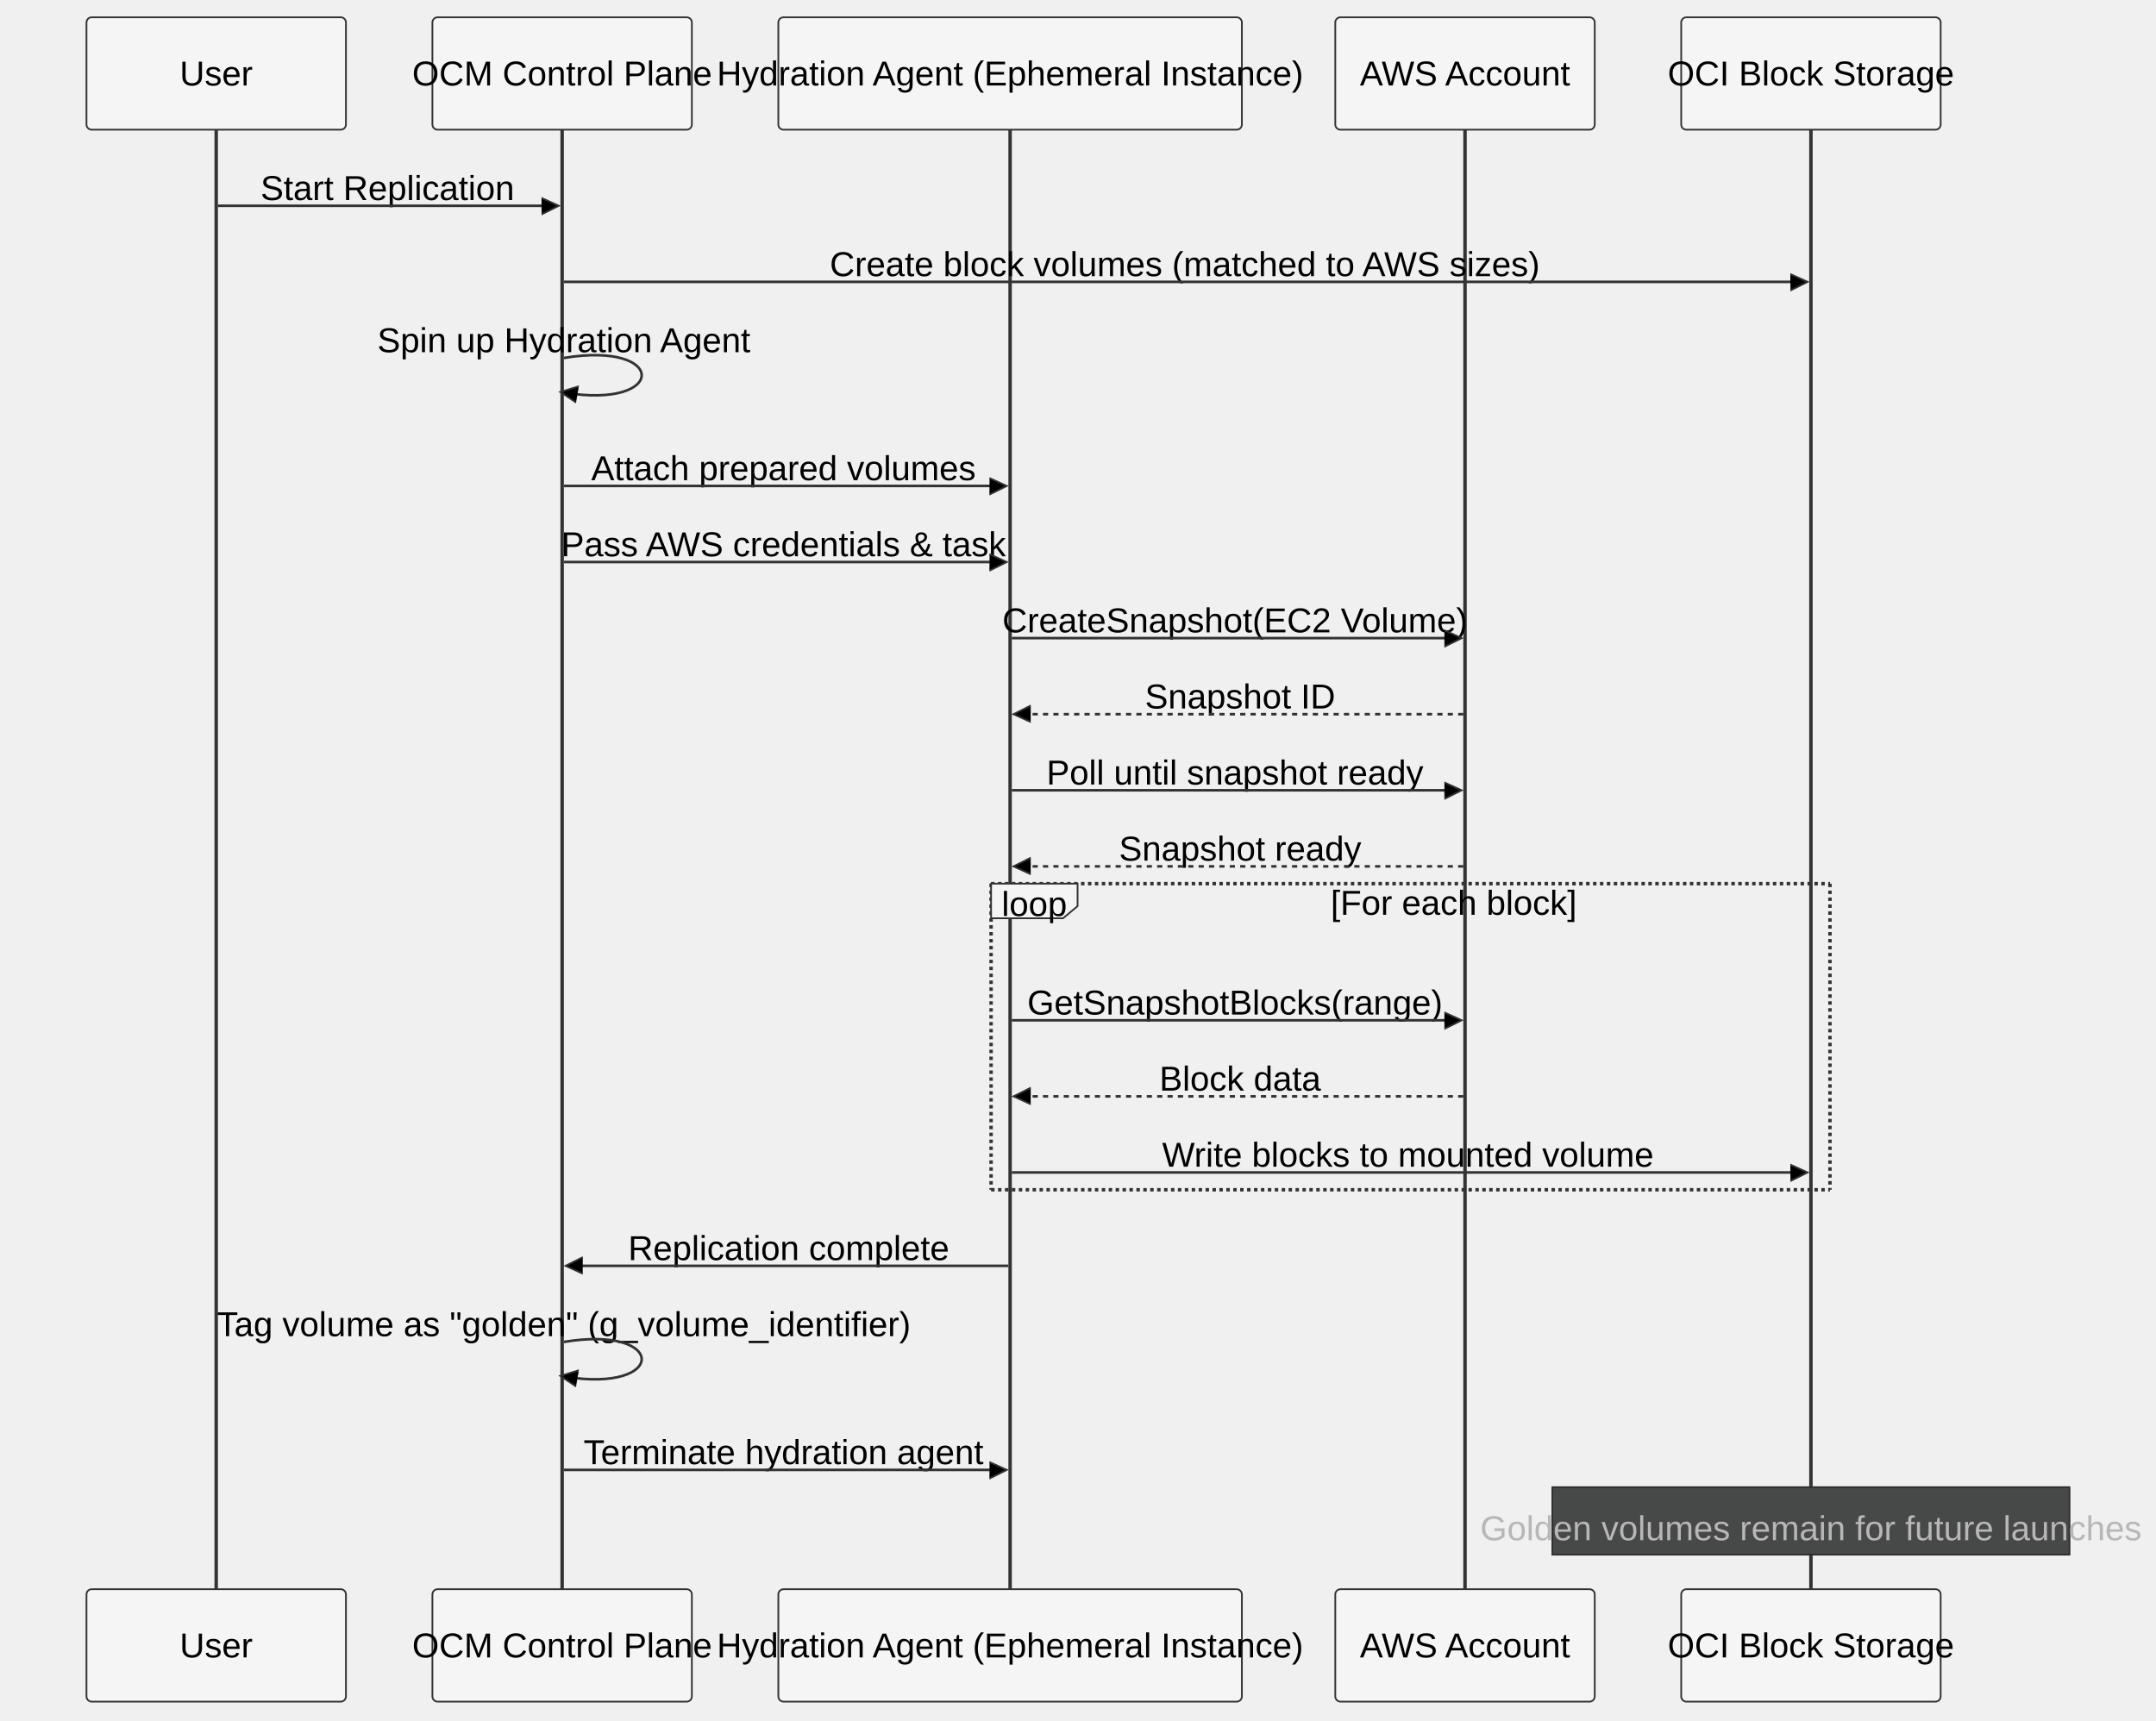
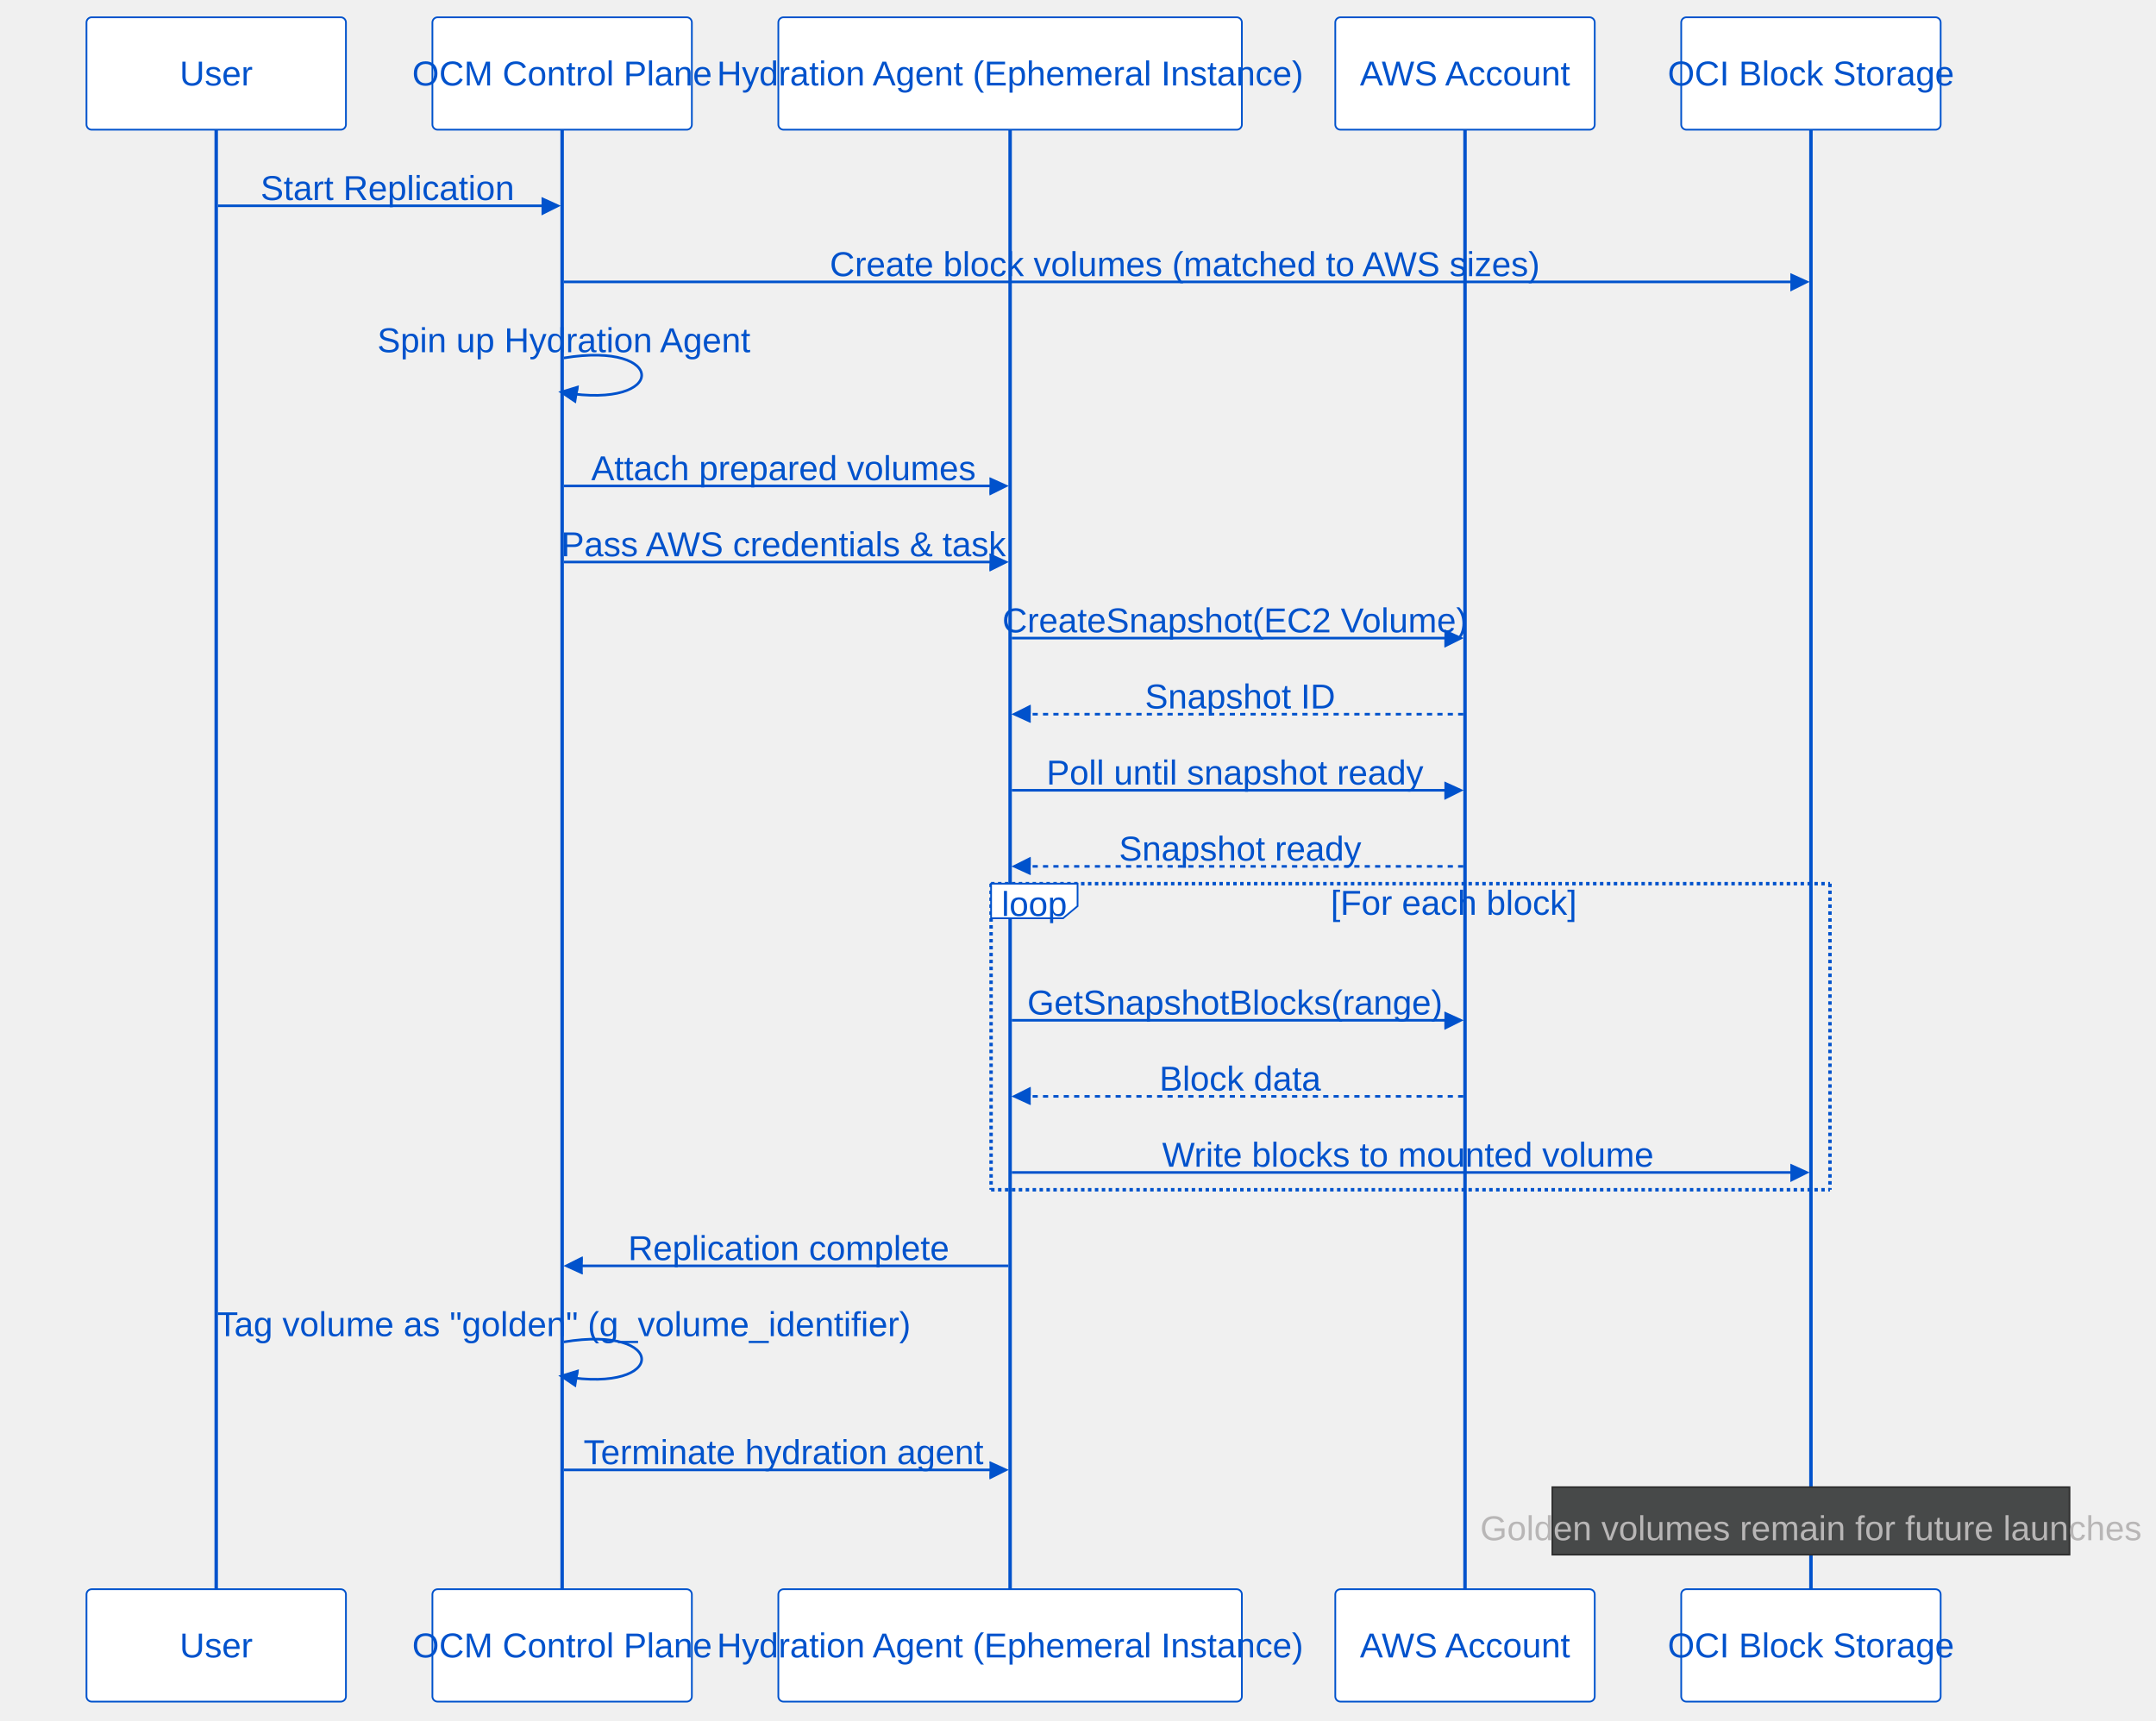
<svg xmlns="http://www.w3.org/2000/svg" id="my-svg" width="100%" style="max-width: 3739.5px; background-color: transparent;" viewBox="-50 -10 1246.5 995" role="graphics-document document" aria-roledescription="sequence">
  <g>
    <rect x="922" y="909" fill="#FFFFFF" stroke="#555555" width="150" height="65" name="OCI" rx="3" ry="3" class="actor actor-bottom" />
    <text x="997" y="941.5" dominant-baseline="central" alignment-baseline="central" class="actor actor-box" style="text-anchor: middle; font-size: 20px; font-weight: 400;">
      <tspan x="997" dy="0">OCI Block Storage</tspan>
    </text>
  </g>
  <g>
    <rect x="722" y="909" fill="#FFFFFF" stroke="#555555" width="150" height="65" name="AWS" rx="3" ry="3" class="actor actor-bottom" />
    <text x="797" y="941.5" dominant-baseline="central" alignment-baseline="central" class="actor actor-box" style="text-anchor: middle; font-size: 20px; font-weight: 400;">
      <tspan x="797" dy="0">AWS Account</tspan>
    </text>
  </g>
  <g>
    <rect x="400" y="909" fill="#FFFFFF" stroke="#555555" width="268" height="65" name="HA" rx="3" ry="3" class="actor actor-bottom" />
    <text x="534" y="941.5" dominant-baseline="central" alignment-baseline="central" class="actor actor-box" style="text-anchor: middle; font-size: 20px; font-weight: 400;">
      <tspan x="534" dy="0">Hydration Agent (Ephemeral Instance)</tspan>
    </text>
  </g>
  <g>
    <rect x="200" y="909" fill="#FFFFFF" stroke="#555555" width="150" height="65" name="OCM" rx="3" ry="3" class="actor actor-bottom" />
    <text x="275" y="941.5" dominant-baseline="central" alignment-baseline="central" class="actor actor-box" style="text-anchor: middle; font-size: 20px; font-weight: 400;">
      <tspan x="275" dy="0">OCM Control Plane</tspan>
    </text>
  </g>
  <g>
    <rect x="0" y="909" fill="#FFFFFF" stroke="#555555" width="150" height="65" name="User" rx="3" ry="3" class="actor actor-bottom" />
    <text x="75" y="941.5" dominant-baseline="central" alignment-baseline="central" class="actor actor-box" style="text-anchor: middle; font-size: 20px; font-weight: 400;">
      <tspan x="75" dy="0">User</tspan>
    </text>
  </g>
  <g>
    <line id="actor4" x1="997" y1="65" x2="997" y2="909" class="actor-line 200" stroke-width="0.5px" stroke="#666666" name="OCI" />
    <g id="root-4">
      <rect x="922" y="0" fill="#FFFFFF" stroke="#555555" width="150" height="65" name="OCI" rx="3" ry="3" class="actor actor-top" />
      <text x="997" y="32.5" dominant-baseline="central" alignment-baseline="central" class="actor actor-box" style="text-anchor: middle; font-size: 20px; font-weight: 400;">
        <tspan x="997" dy="0">OCI Block Storage</tspan>
      </text>
    </g>
  </g>
  <g>
    <line id="actor3" x1="797" y1="65" x2="797" y2="909" class="actor-line 200" stroke-width="0.5px" stroke="#666666" name="AWS" />
    <g id="root-3">
      <rect x="722" y="0" fill="#FFFFFF" stroke="#555555" width="150" height="65" name="AWS" rx="3" ry="3" class="actor actor-top" />
      <text x="797" y="32.5" dominant-baseline="central" alignment-baseline="central" class="actor actor-box" style="text-anchor: middle; font-size: 20px; font-weight: 400;">
        <tspan x="797" dy="0">AWS Account</tspan>
      </text>
    </g>
  </g>
  <g>
    <line id="actor2" x1="534" y1="65" x2="534" y2="909" class="actor-line 200" stroke-width="0.5px" stroke="#666666" name="HA" />
    <g id="root-2">
      <rect x="400" y="0" fill="#FFFFFF" stroke="#555555" width="268" height="65" name="HA" rx="3" ry="3" class="actor actor-top" />
      <text x="534" y="32.5" dominant-baseline="central" alignment-baseline="central" class="actor actor-box" style="text-anchor: middle; font-size: 20px; font-weight: 400;">
        <tspan x="534" dy="0">Hydration Agent (Ephemeral Instance)</tspan>
      </text>
    </g>
  </g>
  <g>
    <line id="actor1" x1="275" y1="65" x2="275" y2="909" class="actor-line 200" stroke-width="0.5px" stroke="#666666" name="OCM" />
    <g id="root-1">
      <rect x="200" y="0" fill="#FFFFFF" stroke="#555555" width="150" height="65" name="OCM" rx="3" ry="3" class="actor actor-top" />
      <text x="275" y="32.5" dominant-baseline="central" alignment-baseline="central" class="actor actor-box" style="text-anchor: middle; font-size: 20px; font-weight: 400;">
        <tspan x="275" dy="0">OCM Control Plane</tspan>
      </text>
    </g>
  </g>
  <g>
    <line id="actor0" x1="75" y1="65" x2="75" y2="909" class="actor-line 200" stroke-width="0.5px" stroke="#666666" name="User" />
    <g id="root-0">
      <rect x="0" y="0" fill="#FFFFFF" stroke="#555555" width="150" height="65" name="User" rx="3" ry="3" class="actor actor-top" />
      <text x="75" y="32.5" dominant-baseline="central" alignment-baseline="central" class="actor actor-box" style="text-anchor: middle; font-size: 20px; font-weight: 400;">
        <tspan x="75" dy="0">User</tspan>
      </text>
    </g>
  </g>
-   <style>#my-svg{font-family:"trebuchet ms",verdana,arial,sans-serif;font-size:20px;fill:#000000;}@keyframes edge-animation-frame{from{stroke-dashoffset:0;}}@keyframes dash{to{stroke-dashoffset:0;}}#my-svg .edge-animation-slow{stroke-dasharray:9,5!important;stroke-dashoffset:900;animation:dash 50s linear infinite;stroke-linecap:round;}#my-svg .edge-animation-fast{stroke-dasharray:9,5!important;stroke-dashoffset:900;animation:dash 20s linear infinite;stroke-linecap:round;}#my-svg .error-icon{fill:#a44141;}#my-svg .error-text{fill:#ddd;stroke:#ddd;}#my-svg .edge-thickness-normal{stroke-width:2px;}#my-svg .edge-thickness-thick{stroke-width:3.5px;}#my-svg .edge-pattern-solid{stroke-dasharray:0;}#my-svg .edge-thickness-invisible{stroke-width:0;fill:none;}#my-svg .edge-pattern-dashed{stroke-dasharray:3;}#my-svg .edge-pattern-dotted{stroke-dasharray:2;}#my-svg .marker{fill:#000000;stroke:#333333;}#my-svg .marker.cross{stroke:#333333;}#my-svg svg{font-family:"trebuchet ms",verdana,arial,sans-serif;font-size:20px;}#my-svg p{margin:0;}#my-svg .actor{stroke:#333333;fill:#F5F5F5;}#my-svg text.actor&gt;tspan{fill:#000000;stroke:none;}#my-svg .actor-line{stroke:#333333;}#my-svg .innerArc{stroke-width:1.5;stroke-dasharray:none;}#my-svg .messageLine0{stroke-width:1.5;stroke-dasharray:none;stroke:#333333;}#my-svg .messageLine1{stroke-width:1.5;stroke-dasharray:2,2;stroke:#333333;}#my-svg #arrowhead path{fill:#000000;stroke:#333333;}#my-svg .sequenceNumber{fill:black;}#my-svg #sequencenumber{fill:#000000;}#my-svg #crosshead path{fill:#000000;stroke:#333333;}#my-svg .messageText{fill:#000000;stroke:none;}#my-svg .labelBox{stroke:#333333;fill:#F5F5F5;}#my-svg .labelText,#my-svg .labelText&gt;tspan{fill:#000000;stroke:none;}#my-svg .loopText,#my-svg .loopText&gt;tspan{fill:#000000;stroke:none;}#my-svg .loopLine{stroke-width:2px;stroke-dasharray:2,2;stroke:#333333;fill:#000000;}#my-svg .note{stroke:hsl(180, 0%, 18.353%);fill:hsl(180, 1.587%, 28.353%);}#my-svg .noteText,#my-svg .noteText&gt;tspan{fill:rgb(183.848, 181.552, 181.552);stroke:none;}#my-svg .activation0{fill:hsl(180, 1.587%, 28.353%);stroke:#333333;}#my-svg .activation1{fill:hsl(180, 1.587%, 28.353%);stroke:#333333;}#my-svg .activation2{fill:hsl(180, 1.587%, 28.353%);stroke:#333333;}#my-svg .actorPopupMenu{position:absolute;}#my-svg .actorPopupMenuPanel{position:absolute;fill:#F5F5F5;box-shadow:0px 8px 16px 0px rgba(0,0,0,0.2);filter:drop-shadow(3px 5px 2px rgb(0 0 0 / 0.4));}#my-svg .actor-man line{stroke:#333333;fill:#F5F5F5;}#my-svg .actor-man circle,#my-svg line{stroke:#333333;fill:#F5F5F5;stroke-width:2px;}#my-svg :root{--mermaid-font-family:"trebuchet ms",verdana,arial,sans-serif;}</style>
+   <style>#my-svg{font-family:"trebuchet ms",verdana,arial,sans-serif;font-size:20px;fill:#0052CC;}@keyframes edge-animation-frame{from{stroke-dashoffset:0;}}@keyframes dash{to{stroke-dashoffset:0;}}#my-svg .edge-animation-slow{stroke-dasharray:9,5!important;stroke-dashoffset:900;animation:dash 50s linear infinite;stroke-linecap:round;}#my-svg .edge-animation-fast{stroke-dasharray:9,5!important;stroke-dashoffset:900;animation:dash 20s linear infinite;stroke-linecap:round;}#my-svg .error-icon{fill:#a44141;}#my-svg .error-text{fill:#ddd;stroke:#ddd;}#my-svg .edge-thickness-normal{stroke-width:2px;}#my-svg .edge-thickness-thick{stroke-width:3.5px;}#my-svg .edge-pattern-solid{stroke-dasharray:0;}#my-svg .edge-thickness-invisible{stroke-width:0;fill:none;}#my-svg .edge-pattern-dashed{stroke-dasharray:3;}#my-svg .edge-pattern-dotted{stroke-dasharray:2;}#my-svg .marker{fill:#0052CC;stroke:#0052CC;}#my-svg .marker.cross{stroke:#0052CC;}#my-svg svg{font-family:"trebuchet ms",verdana,arial,sans-serif;font-size:20px;}#my-svg p{margin:0;}#my-svg .actor{stroke:#0052CC;fill:#FFFFFF;}#my-svg text.actor&gt;tspan{fill:#0052CC;stroke:none;}#my-svg .actor-line{stroke:#0052CC;}#my-svg .innerArc{stroke-width:1.5;stroke-dasharray:none;}#my-svg .messageLine0{stroke-width:1.5;stroke-dasharray:none;stroke:#0052CC;}#my-svg .messageLine1{stroke-width:1.5;stroke-dasharray:2,2;stroke:#0052CC;}#my-svg #arrowhead path{fill:#0052CC;stroke:#0052CC;}#my-svg .sequenceNumber{fill:black;}#my-svg #sequencenumber{fill:#0052CC;}#my-svg #crosshead path{fill:#0052CC;stroke:#0052CC;}#my-svg .messageText{fill:#0052CC;stroke:none;}#my-svg .labelBox{stroke:#0052CC;fill:#FFFFFF;}#my-svg .labelText,#my-svg .labelText&gt;tspan{fill:#0052CC;stroke:none;}#my-svg .loopText,#my-svg .loopText&gt;tspan{fill:#0052CC;stroke:none;}#my-svg .loopLine{stroke-width:2px;stroke-dasharray:2,2;stroke:#0052CC;fill:#0052CC;}#my-svg .note{stroke:hsl(180, 0%, 18.353%);fill:hsl(180, 1.587%, 28.353%);}#my-svg .noteText,#my-svg .noteText&gt;tspan{fill:rgb(183.848, 181.552, 181.552);stroke:none;}#my-svg .activation0{fill:hsl(180, 1.587%, 28.353%);stroke:#0052CC;}#my-svg .activation1{fill:hsl(180, 1.587%, 28.353%);stroke:#0052CC;}#my-svg .activation2{fill:hsl(180, 1.587%, 28.353%);stroke:#0052CC;}#my-svg .actorPopupMenu{position:absolute;}#my-svg .actorPopupMenuPanel{position:absolute;fill:#FFFFFF;box-shadow:0px 8px 16px 0px rgba(0,0,0,0.2);filter:drop-shadow(3px 5px 2px rgb(0 0 0 / 0.4));}#my-svg .actor-man line{stroke:#0052CC;fill:#FFFFFF;}#my-svg .actor-man circle,#my-svg line{stroke:#0052CC;fill:#FFFFFF;stroke-width:2px;}#my-svg :root{--mermaid-font-family:"trebuchet ms",verdana,arial,sans-serif;}</style>
  <g />
  <defs>
    <symbol id="computer" width="24" height="24">
      <path transform="scale(.5)" d="M2 2v13h20v-13h-20zm18 11h-16v-9h16v9zm-10.228 6l.466-1h3.524l.467 1h-4.457zm14.228 3h-24l2-6h2.104l-1.33 4h18.45l-1.297-4h2.073l2 6zm-5-10h-14v-7h14v7z" />
    </symbol>
  </defs>
  <defs>
    <symbol id="database" fill-rule="evenodd" clip-rule="evenodd">
      <path transform="scale(.5)" d="M12.258.001l.256.004.255.005.253.008.251.01.249.012.247.015.246.016.242.019.241.02.239.023.236.024.233.027.231.028.229.031.225.032.223.034.22.036.217.038.214.04.211.041.208.043.205.045.201.046.198.048.194.05.191.051.187.053.183.054.18.056.175.057.172.059.168.06.163.061.16.063.155.064.15.066.074.033.073.033.071.034.07.034.069.035.068.035.067.035.066.035.064.036.064.036.062.036.06.036.06.037.058.037.058.037.055.038.055.038.053.038.052.038.051.039.05.039.048.039.047.039.045.04.044.04.043.04.041.04.04.041.039.041.037.041.036.041.034.041.033.042.032.042.03.042.029.042.027.042.026.043.024.043.023.043.021.043.02.043.018.044.017.043.015.044.013.044.012.044.011.045.009.044.007.045.006.045.004.045.002.045.001.045v17l-.001.045-.002.045-.004.045-.006.045-.007.045-.009.044-.011.045-.012.044-.013.044-.015.044-.017.043-.018.044-.02.043-.021.043-.023.043-.024.043-.026.043-.027.042-.029.042-.03.042-.032.042-.033.042-.034.041-.036.041-.037.041-.039.041-.04.041-.041.04-.043.04-.044.04-.045.04-.047.039-.048.039-.05.039-.051.039-.052.038-.053.038-.055.038-.055.038-.058.037-.058.037-.06.037-.06.036-.062.036-.064.036-.064.036-.066.035-.067.035-.068.035-.069.035-.07.034-.071.034-.073.033-.074.033-.15.066-.155.064-.16.063-.163.061-.168.06-.172.059-.175.057-.18.056-.183.054-.187.053-.191.051-.194.05-.198.048-.201.046-.205.045-.208.043-.211.041-.214.04-.217.038-.22.036-.223.034-.225.032-.229.031-.231.028-.233.027-.236.024-.239.023-.241.02-.242.019-.246.016-.247.015-.249.012-.251.01-.253.008-.255.005-.256.004-.258.001-.258-.001-.256-.004-.255-.005-.253-.008-.251-.01-.249-.012-.247-.015-.245-.016-.243-.019-.241-.02-.238-.023-.236-.024-.234-.027-.231-.028-.228-.031-.226-.032-.223-.034-.22-.036-.217-.038-.214-.04-.211-.041-.208-.043-.204-.045-.201-.046-.198-.048-.195-.05-.19-.051-.187-.053-.184-.054-.179-.056-.176-.057-.172-.059-.167-.06-.164-.061-.159-.063-.155-.064-.151-.066-.074-.033-.072-.033-.072-.034-.07-.034-.069-.035-.068-.035-.067-.035-.066-.035-.064-.036-.063-.036-.062-.036-.061-.036-.06-.037-.058-.037-.057-.037-.056-.038-.055-.038-.053-.038-.052-.038-.051-.039-.049-.039-.049-.039-.046-.039-.046-.04-.044-.04-.043-.04-.041-.04-.04-.041-.039-.041-.037-.041-.036-.041-.034-.041-.033-.042-.032-.042-.03-.042-.029-.042-.027-.042-.026-.043-.024-.043-.023-.043-.021-.043-.02-.043-.018-.044-.017-.043-.015-.044-.013-.044-.012-.044-.011-.045-.009-.044-.007-.045-.006-.045-.004-.045-.002-.045-.001-.045v-17l.001-.045.002-.045.004-.045.006-.045.007-.045.009-.044.011-.045.012-.044.013-.044.015-.044.017-.043.018-.044.02-.043.021-.043.023-.043.024-.043.026-.043.027-.042.029-.042.03-.042.032-.042.033-.042.034-.041.036-.041.037-.041.039-.041.04-.041.041-.04.043-.04.044-.04.046-.04.046-.039.049-.039.049-.039.051-.039.052-.038.053-.038.055-.038.056-.038.057-.037.058-.037.06-.037.061-.036.062-.036.063-.036.064-.036.066-.035.067-.035.068-.035.069-.035.07-.034.072-.034.072-.033.074-.033.151-.066.155-.064.159-.063.164-.061.167-.06.172-.059.176-.057.179-.056.184-.054.187-.053.19-.051.195-.05.198-.048.201-.046.204-.045.208-.043.211-.041.214-.04.217-.038.22-.036.223-.034.226-.032.228-.031.231-.028.234-.027.236-.024.238-.023.241-.02.243-.019.245-.016.247-.015.249-.012.251-.01.253-.008.255-.005.256-.004.258-.001.258.001zm-9.258 20.499v.01l.001.021.003.021.004.022.005.021.006.022.007.022.009.023.01.022.011.023.012.023.013.023.015.023.016.024.017.023.018.024.019.024.021.024.022.025.023.024.024.025.052.049.056.05.061.051.066.051.07.051.075.051.079.052.084.052.088.052.092.052.097.052.102.051.105.052.11.052.114.051.119.051.123.051.127.05.131.05.135.05.139.048.144.049.147.047.152.047.155.047.16.045.163.045.167.043.171.043.176.041.178.041.183.039.187.039.19.037.194.035.197.035.202.033.204.031.209.03.212.029.216.027.219.025.222.024.226.021.23.02.233.018.236.016.24.015.243.012.246.01.249.008.253.005.256.004.259.001.26-.001.257-.004.254-.005.25-.008.247-.011.244-.012.241-.014.237-.016.233-.018.231-.021.226-.021.224-.024.22-.026.216-.027.212-.028.21-.031.205-.031.202-.034.198-.034.194-.036.191-.037.187-.039.183-.04.179-.04.175-.042.172-.043.168-.044.163-.045.16-.046.155-.046.152-.047.148-.048.143-.049.139-.049.136-.05.131-.05.126-.05.123-.051.118-.052.114-.051.11-.052.106-.052.101-.052.096-.052.092-.052.088-.053.083-.051.079-.052.074-.052.07-.051.065-.051.06-.051.056-.05.051-.05.023-.024.023-.025.021-.024.02-.024.019-.024.018-.024.017-.024.015-.023.014-.024.013-.023.012-.023.01-.023.01-.022.008-.022.006-.022.006-.022.004-.022.004-.021.001-.021.001-.021v-4.127l-.077.055-.08.053-.083.054-.085.053-.087.052-.09.052-.093.051-.095.05-.097.05-.1.049-.102.049-.105.048-.106.047-.109.047-.111.046-.114.045-.115.045-.118.044-.12.043-.122.042-.124.042-.126.041-.128.04-.13.04-.132.038-.134.038-.135.037-.138.037-.139.035-.142.035-.143.034-.144.033-.147.032-.148.031-.15.03-.151.03-.153.029-.154.027-.156.027-.158.026-.159.025-.161.024-.162.023-.163.022-.165.021-.166.02-.167.019-.169.018-.169.017-.171.016-.173.015-.173.014-.175.013-.175.012-.177.011-.178.01-.179.008-.179.008-.181.006-.182.005-.182.004-.184.003-.184.002h-.37l-.184-.002-.184-.003-.182-.004-.182-.005-.181-.006-.179-.008-.179-.008-.178-.01-.176-.011-.176-.012-.175-.013-.173-.014-.172-.015-.171-.016-.17-.017-.169-.018-.167-.019-.166-.02-.165-.021-.163-.022-.162-.023-.161-.024-.159-.025-.157-.026-.156-.027-.155-.027-.153-.029-.151-.03-.15-.03-.148-.031-.146-.032-.145-.033-.143-.034-.141-.035-.14-.035-.137-.037-.136-.037-.134-.038-.132-.038-.13-.04-.128-.04-.126-.041-.124-.042-.122-.042-.12-.044-.117-.043-.116-.045-.113-.045-.112-.046-.109-.047-.106-.047-.105-.048-.102-.049-.1-.049-.097-.05-.095-.05-.093-.052-.09-.051-.087-.052-.085-.053-.083-.054-.08-.054-.077-.054v4.127zm0-5.654v.011l.001.021.003.021.004.021.005.022.006.022.007.022.009.022.01.022.011.023.012.023.013.023.015.024.016.023.017.024.018.024.019.024.021.024.022.024.023.025.024.024.052.05.056.05.061.05.066.051.07.051.075.052.079.051.084.052.088.052.092.052.097.052.102.052.105.052.11.051.114.051.119.052.123.05.127.051.131.05.135.049.139.049.144.048.147.048.152.047.155.046.16.045.163.045.167.044.171.042.176.042.178.04.183.04.187.038.19.037.194.036.197.034.202.033.204.032.209.03.212.028.216.027.219.025.222.024.226.022.23.02.233.018.236.016.24.014.243.012.246.01.249.008.253.006.256.003.259.001.26-.001.257-.003.254-.006.25-.008.247-.01.244-.012.241-.015.237-.016.233-.018.231-.02.226-.022.224-.024.22-.025.216-.027.212-.029.21-.03.205-.032.202-.033.198-.035.194-.036.191-.037.187-.039.183-.039.179-.041.175-.042.172-.043.168-.044.163-.045.16-.045.155-.047.152-.047.148-.048.143-.048.139-.05.136-.049.131-.05.126-.051.123-.051.118-.051.114-.052.11-.052.106-.052.101-.052.096-.052.092-.052.088-.052.083-.052.079-.052.074-.051.07-.052.065-.051.06-.05.056-.051.051-.049.023-.025.023-.024.021-.025.02-.024.019-.024.018-.024.017-.024.015-.023.014-.023.013-.024.012-.022.01-.023.01-.023.008-.022.006-.022.006-.022.004-.021.004-.022.001-.021.001-.021v-4.139l-.077.054-.08.054-.083.054-.085.052-.087.053-.09.051-.093.051-.095.051-.097.05-.1.049-.102.049-.105.048-.106.047-.109.047-.111.046-.114.045-.115.044-.118.044-.12.044-.122.042-.124.042-.126.041-.128.04-.13.039-.132.039-.134.038-.135.037-.138.036-.139.036-.142.035-.143.033-.144.033-.147.033-.148.031-.15.03-.151.03-.153.028-.154.028-.156.027-.158.026-.159.025-.161.024-.162.023-.163.022-.165.021-.166.02-.167.019-.169.018-.169.017-.171.016-.173.015-.173.014-.175.013-.175.012-.177.011-.178.009-.179.009-.179.007-.181.007-.182.005-.182.004-.184.003-.184.002h-.37l-.184-.002-.184-.003-.182-.004-.182-.005-.181-.007-.179-.007-.179-.009-.178-.009-.176-.011-.176-.012-.175-.013-.173-.014-.172-.015-.171-.016-.17-.017-.169-.018-.167-.019-.166-.02-.165-.021-.163-.022-.162-.023-.161-.024-.159-.025-.157-.026-.156-.027-.155-.028-.153-.028-.151-.03-.15-.03-.148-.031-.146-.033-.145-.033-.143-.033-.141-.035-.14-.036-.137-.036-.136-.037-.134-.038-.132-.039-.13-.039-.128-.04-.126-.041-.124-.042-.122-.043-.12-.043-.117-.044-.116-.044-.113-.046-.112-.046-.109-.046-.106-.047-.105-.048-.102-.049-.1-.049-.097-.05-.095-.051-.093-.051-.09-.051-.087-.053-.085-.052-.083-.054-.08-.054-.077-.054v4.139zm0-5.666v.011l.001.02.003.022.004.021.005.022.006.021.007.022.009.023.01.022.011.023.012.023.013.023.015.023.016.024.017.024.018.023.019.024.021.025.022.024.023.024.024.025.052.05.056.05.061.05.066.051.07.051.075.052.079.051.084.052.088.052.092.052.097.052.102.052.105.051.11.052.114.051.119.051.123.051.127.05.131.05.135.05.139.049.144.048.147.048.152.047.155.046.16.045.163.045.167.043.171.043.176.042.178.04.183.04.187.038.19.037.194.036.197.034.202.033.204.032.209.03.212.028.216.027.219.025.222.024.226.021.23.02.233.018.236.017.24.014.243.012.246.01.249.008.253.006.256.003.259.001.26-.001.257-.003.254-.006.25-.008.247-.01.244-.013.241-.014.237-.016.233-.018.231-.02.226-.022.224-.024.22-.025.216-.027.212-.029.21-.03.205-.032.202-.033.198-.035.194-.036.191-.037.187-.039.183-.039.179-.041.175-.042.172-.043.168-.044.163-.045.16-.045.155-.047.152-.047.148-.048.143-.049.139-.049.136-.049.131-.051.126-.05.123-.051.118-.052.114-.051.11-.052.106-.052.101-.052.096-.052.092-.052.088-.052.083-.052.079-.052.074-.052.07-.051.065-.051.06-.051.056-.05.051-.049.023-.025.023-.025.021-.024.02-.024.019-.024.018-.024.017-.024.015-.023.014-.024.013-.023.012-.023.01-.022.01-.023.008-.022.006-.022.006-.022.004-.022.004-.021.001-.021.001-.021v-4.153l-.077.054-.08.054-.083.053-.085.053-.087.053-.09.051-.093.051-.095.051-.097.05-.1.049-.102.048-.105.048-.106.048-.109.046-.111.046-.114.046-.115.044-.118.044-.12.043-.122.043-.124.042-.126.041-.128.04-.13.039-.132.039-.134.038-.135.037-.138.036-.139.036-.142.034-.143.034-.144.033-.147.032-.148.032-.15.03-.151.03-.153.028-.154.028-.156.027-.158.026-.159.024-.161.024-.162.023-.163.023-.165.021-.166.02-.167.019-.169.018-.169.017-.171.016-.173.015-.173.014-.175.013-.175.012-.177.01-.178.01-.179.009-.179.007-.181.006-.182.006-.182.004-.184.003-.184.001-.185.001-.185-.001-.184-.001-.184-.003-.182-.004-.182-.006-.181-.006-.179-.007-.179-.009-.178-.01-.176-.01-.176-.012-.175-.013-.173-.014-.172-.015-.171-.016-.17-.017-.169-.018-.167-.019-.166-.02-.165-.021-.163-.023-.162-.023-.161-.024-.159-.024-.157-.026-.156-.027-.155-.028-.153-.028-.151-.03-.15-.03-.148-.032-.146-.032-.145-.033-.143-.034-.141-.034-.14-.036-.137-.036-.136-.037-.134-.038-.132-.039-.13-.039-.128-.041-.126-.041-.124-.041-.122-.043-.12-.043-.117-.044-.116-.044-.113-.046-.112-.046-.109-.046-.106-.048-.105-.048-.102-.048-.1-.05-.097-.049-.095-.051-.093-.051-.09-.052-.087-.052-.085-.053-.083-.053-.08-.054-.077-.054v4.153zm8.74-8.179l-.257.004-.254.005-.25.008-.247.011-.244.012-.241.014-.237.016-.233.018-.231.021-.226.022-.224.023-.22.026-.216.027-.212.028-.21.031-.205.032-.202.033-.198.034-.194.036-.191.038-.187.038-.183.04-.179.041-.175.042-.172.043-.168.043-.163.045-.16.046-.155.046-.152.048-.148.048-.143.048-.139.049-.136.05-.131.05-.126.051-.123.051-.118.051-.114.052-.11.052-.106.052-.101.052-.096.052-.092.052-.088.052-.083.052-.079.052-.074.051-.07.052-.065.051-.06.05-.056.05-.051.05-.023.025-.023.024-.021.024-.02.025-.019.024-.018.024-.017.023-.015.024-.014.023-.013.023-.012.023-.01.023-.01.022-.008.022-.006.023-.006.021-.004.022-.004.021-.001.021-.001.021.001.021.001.021.004.021.004.022.006.021.006.023.008.022.01.022.01.023.012.023.013.023.014.023.015.024.017.023.018.024.019.024.02.025.021.024.023.024.023.025.051.05.056.05.06.05.065.051.07.052.074.051.079.052.083.052.088.052.092.052.096.052.101.052.106.052.11.052.114.052.118.051.123.051.126.051.131.05.136.05.139.049.143.048.148.048.152.048.155.046.16.046.163.045.168.043.172.043.175.042.179.041.183.04.187.038.191.038.194.036.198.034.202.033.205.032.21.031.212.028.216.027.22.026.224.023.226.022.231.021.233.018.237.016.241.014.244.012.247.011.25.008.254.005.257.004.26.001.26-.001.257-.004.254-.005.25-.008.247-.011.244-.012.241-.014.237-.016.233-.018.231-.021.226-.022.224-.023.22-.026.216-.027.212-.028.21-.031.205-.032.202-.033.198-.034.194-.036.191-.038.187-.038.183-.04.179-.041.175-.042.172-.043.168-.043.163-.045.16-.046.155-.046.152-.048.148-.048.143-.048.139-.049.136-.05.131-.05.126-.051.123-.051.118-.051.114-.052.11-.052.106-.052.101-.052.096-.052.092-.052.088-.052.083-.052.079-.052.074-.051.07-.052.065-.051.06-.05.056-.05.051-.05.023-.025.023-.024.021-.024.02-.025.019-.024.018-.024.017-.023.015-.024.014-.023.013-.023.012-.023.01-.023.01-.022.008-.022.006-.023.006-.021.004-.022.004-.021.001-.021.001-.021-.001-.021-.001-.021-.004-.021-.004-.022-.006-.021-.006-.023-.008-.022-.01-.022-.01-.023-.012-.023-.013-.023-.014-.023-.015-.024-.017-.023-.018-.024-.019-.024-.02-.025-.021-.024-.023-.024-.023-.025-.051-.05-.056-.05-.06-.05-.065-.051-.07-.052-.074-.051-.079-.052-.083-.052-.088-.052-.092-.052-.096-.052-.101-.052-.106-.052-.11-.052-.114-.052-.118-.051-.123-.051-.126-.051-.131-.05-.136-.05-.139-.049-.143-.048-.148-.048-.152-.048-.155-.046-.16-.046-.163-.045-.168-.043-.172-.043-.175-.042-.179-.041-.183-.04-.187-.038-.191-.038-.194-.036-.198-.034-.202-.033-.205-.032-.21-.031-.212-.028-.216-.027-.22-.026-.224-.023-.226-.022-.231-.021-.233-.018-.237-.016-.241-.014-.244-.012-.247-.011-.25-.008-.254-.005-.257-.004-.26-.001-.26.001z" />
    </symbol>
  </defs>
  <defs>
    <symbol id="clock" width="24" height="24">
      <path transform="scale(.5)" d="M12 2c5.514 0 10 4.486 10 10s-4.486 10-10 10-10-4.486-10-10 4.486-10 10-10zm0-2c-6.627 0-12 5.373-12 12s5.373 12 12 12 12-5.373 12-12-5.373-12-12-12zm5.848 12.459c.202.038.202.333.001.372-1.907.361-6.045 1.111-6.547 1.111-.719 0-1.301-.582-1.301-1.301 0-.512.77-5.447 1.125-7.445.034-.192.312-.181.343.014l.985 6.238 5.394 1.011z" />
    </symbol>
  </defs>
  <defs>
    <marker id="arrowhead" refX="7.9" refY="5" markerUnits="userSpaceOnUse" markerWidth="12" markerHeight="12" orient="auto-start-reverse">
      <path d="M -1 0 L 10 5 L 0 10 z" />
    </marker>
  </defs>
  <defs>
    <marker id="crosshead" markerWidth="15" markerHeight="8" orient="auto" refX="4" refY="4.5">
      <path fill="none" stroke="#000000" stroke-width="1pt" d="M 1,2 L 6,7 M 6,2 L 1,7" style="stroke-dasharray: 0, 0;" />
    </marker>
  </defs>
  <defs>
    <marker id="filled-head" refX="15.5" refY="7" markerWidth="20" markerHeight="28" orient="auto">
      <path d="M 18,7 L9,13 L14,7 L9,1 Z" />
    </marker>
  </defs>
  <defs>
    <marker id="sequencenumber" refX="15" refY="15" markerWidth="60" markerHeight="40" orient="auto">
      <circle cx="15" cy="15" r="6" />
    </marker>
  </defs>
  <g>
    <line x1="523" y1="501" x2="1008" y2="501" class="loopLine" />
    <line x1="1008" y1="501" x2="1008" y2="678" class="loopLine" />
    <line x1="523" y1="678" x2="1008" y2="678" class="loopLine" />
    <line x1="523" y1="501" x2="523" y2="678" class="loopLine" />
    <polygon points="523,501 573,501 573,514 564.6,521 523,521" class="labelBox" />
    <text x="548" y="514" text-anchor="middle" dominant-baseline="middle" alignment-baseline="middle" class="labelText" style="font-size: 20px; font-weight: 400;">loop</text>
    <text x="790.5" y="519" text-anchor="middle" class="loopText" style="font-size: 20px; font-weight: 400;">
      <tspan x="790.5">[For each block]</tspan>
    </text>
  </g>
  <g>
    <rect x="847.5" y="850" fill="#FFFFCC" stroke="#555555" width="299" height="39" class="note" />
    <text x="997" y="855" text-anchor="middle" dominant-baseline="middle" alignment-baseline="middle" class="noteText" dy="1em" style="font-size: 20px; font-weight: 400;">
      <tspan x="997">Golden volumes remain for future launches</tspan>
    </text>
  </g>
  <text x="174" y="80" text-anchor="middle" dominant-baseline="middle" alignment-baseline="middle" class="messageText" dy="1em" style="font-size: 20px; font-weight: 400;">Start Replication</text>
  <line x1="76" y1="109" x2="271" y2="109" class="messageLine0" stroke-width="2" stroke="none" marker-end="url(#arrowhead)" style="fill: none;" />
  <text x="635" y="124" text-anchor="middle" dominant-baseline="middle" alignment-baseline="middle" class="messageText" dy="1em" style="font-size: 20px; font-weight: 400;">Create block volumes (matched to AWS sizes)</text>
  <line x1="276" y1="153" x2="993" y2="153" class="messageLine0" stroke-width="2" stroke="none" marker-end="url(#arrowhead)" style="fill: none;" />
  <text x="276" y="168" text-anchor="middle" dominant-baseline="middle" alignment-baseline="middle" class="messageText" dy="1em" style="font-size: 20px; font-weight: 400;">Spin up Hydration Agent</text>
  <path d="M 276,197 C 336,187 336,227 276,217" class="messageLine0" stroke-width="2" stroke="none" marker-end="url(#arrowhead)" style="fill: none;" />
  <text x="403" y="242" text-anchor="middle" dominant-baseline="middle" alignment-baseline="middle" class="messageText" dy="1em" style="font-size: 20px; font-weight: 400;">Attach prepared volumes</text>
  <line x1="276" y1="271" x2="530" y2="271" class="messageLine0" stroke-width="2" stroke="none" marker-end="url(#arrowhead)" style="fill: none;" />
  <text x="403" y="286" text-anchor="middle" dominant-baseline="middle" alignment-baseline="middle" class="messageText" dy="1em" style="font-size: 20px; font-weight: 400;">Pass AWS credentials &amp; task</text>
  <line x1="276" y1="315" x2="530" y2="315" class="messageLine0" stroke-width="2" stroke="none" marker-end="url(#arrowhead)" style="fill: none;" />
  <text x="664" y="330" text-anchor="middle" dominant-baseline="middle" alignment-baseline="middle" class="messageText" dy="1em" style="font-size: 20px; font-weight: 400;">CreateSnapshot(EC2 Volume)</text>
  <line x1="535" y1="359" x2="793" y2="359" class="messageLine0" stroke-width="2" stroke="none" marker-end="url(#arrowhead)" style="fill: none;" />
  <text x="667" y="374" text-anchor="middle" dominant-baseline="middle" alignment-baseline="middle" class="messageText" dy="1em" style="font-size: 20px; font-weight: 400;">Snapshot ID</text>
  <line x1="796" y1="403" x2="538" y2="403" class="messageLine1" stroke-width="2" stroke="none" marker-end="url(#arrowhead)" style="stroke-dasharray: 3, 3; fill: none;" />
  <text x="664" y="418" text-anchor="middle" dominant-baseline="middle" alignment-baseline="middle" class="messageText" dy="1em" style="font-size: 20px; font-weight: 400;">Poll until snapshot ready</text>
  <line x1="535" y1="447" x2="793" y2="447" class="messageLine0" stroke-width="2" stroke="none" marker-end="url(#arrowhead)" style="fill: none;" />
  <text x="667" y="462" text-anchor="middle" dominant-baseline="middle" alignment-baseline="middle" class="messageText" dy="1em" style="font-size: 20px; font-weight: 400;">Snapshot ready</text>
  <line x1="796" y1="491" x2="538" y2="491" class="messageLine1" stroke-width="2" stroke="none" marker-end="url(#arrowhead)" style="stroke-dasharray: 3, 3; fill: none;" />
  <text x="664" y="551" text-anchor="middle" dominant-baseline="middle" alignment-baseline="middle" class="messageText" dy="1em" style="font-size: 20px; font-weight: 400;">GetSnapshotBlocks(range)</text>
  <line x1="535" y1="580" x2="793" y2="580" class="messageLine0" stroke-width="2" stroke="none" marker-end="url(#arrowhead)" style="fill: none;" />
  <text x="667" y="595" text-anchor="middle" dominant-baseline="middle" alignment-baseline="middle" class="messageText" dy="1em" style="font-size: 20px; font-weight: 400;">Block data</text>
  <line x1="796" y1="624" x2="538" y2="624" class="messageLine1" stroke-width="2" stroke="none" marker-end="url(#arrowhead)" style="stroke-dasharray: 3, 3; fill: none;" />
  <text x="764" y="639" text-anchor="middle" dominant-baseline="middle" alignment-baseline="middle" class="messageText" dy="1em" style="font-size: 20px; font-weight: 400;">Write blocks to mounted volume</text>
  <line x1="535" y1="668" x2="993" y2="668" class="messageLine0" stroke-width="2" stroke="none" marker-end="url(#arrowhead)" style="fill: none;" />
  <text x="406" y="693" text-anchor="middle" dominant-baseline="middle" alignment-baseline="middle" class="messageText" dy="1em" style="font-size: 20px; font-weight: 400;">Replication complete</text>
  <line x1="533" y1="722" x2="279" y2="722" class="messageLine0" stroke-width="2" stroke="none" marker-end="url(#arrowhead)" style="fill: none;" />
  <text x="276" y="737" text-anchor="middle" dominant-baseline="middle" alignment-baseline="middle" class="messageText" dy="1em" style="font-size: 20px; font-weight: 400;">Tag volume as "golden" (g_volume_identifier)</text>
  <path d="M 276,766 C 336,756 336,796 276,786" class="messageLine0" stroke-width="2" stroke="none" marker-end="url(#arrowhead)" style="fill: none;" />
  <text x="403" y="811" text-anchor="middle" dominant-baseline="middle" alignment-baseline="middle" class="messageText" dy="1em" style="font-size: 20px; font-weight: 400;">Terminate hydration agent</text>
  <line x1="276" y1="840" x2="530" y2="840" class="messageLine0" stroke-width="2" stroke="none" marker-end="url(#arrowhead)" style="fill: none;" />
</svg>
